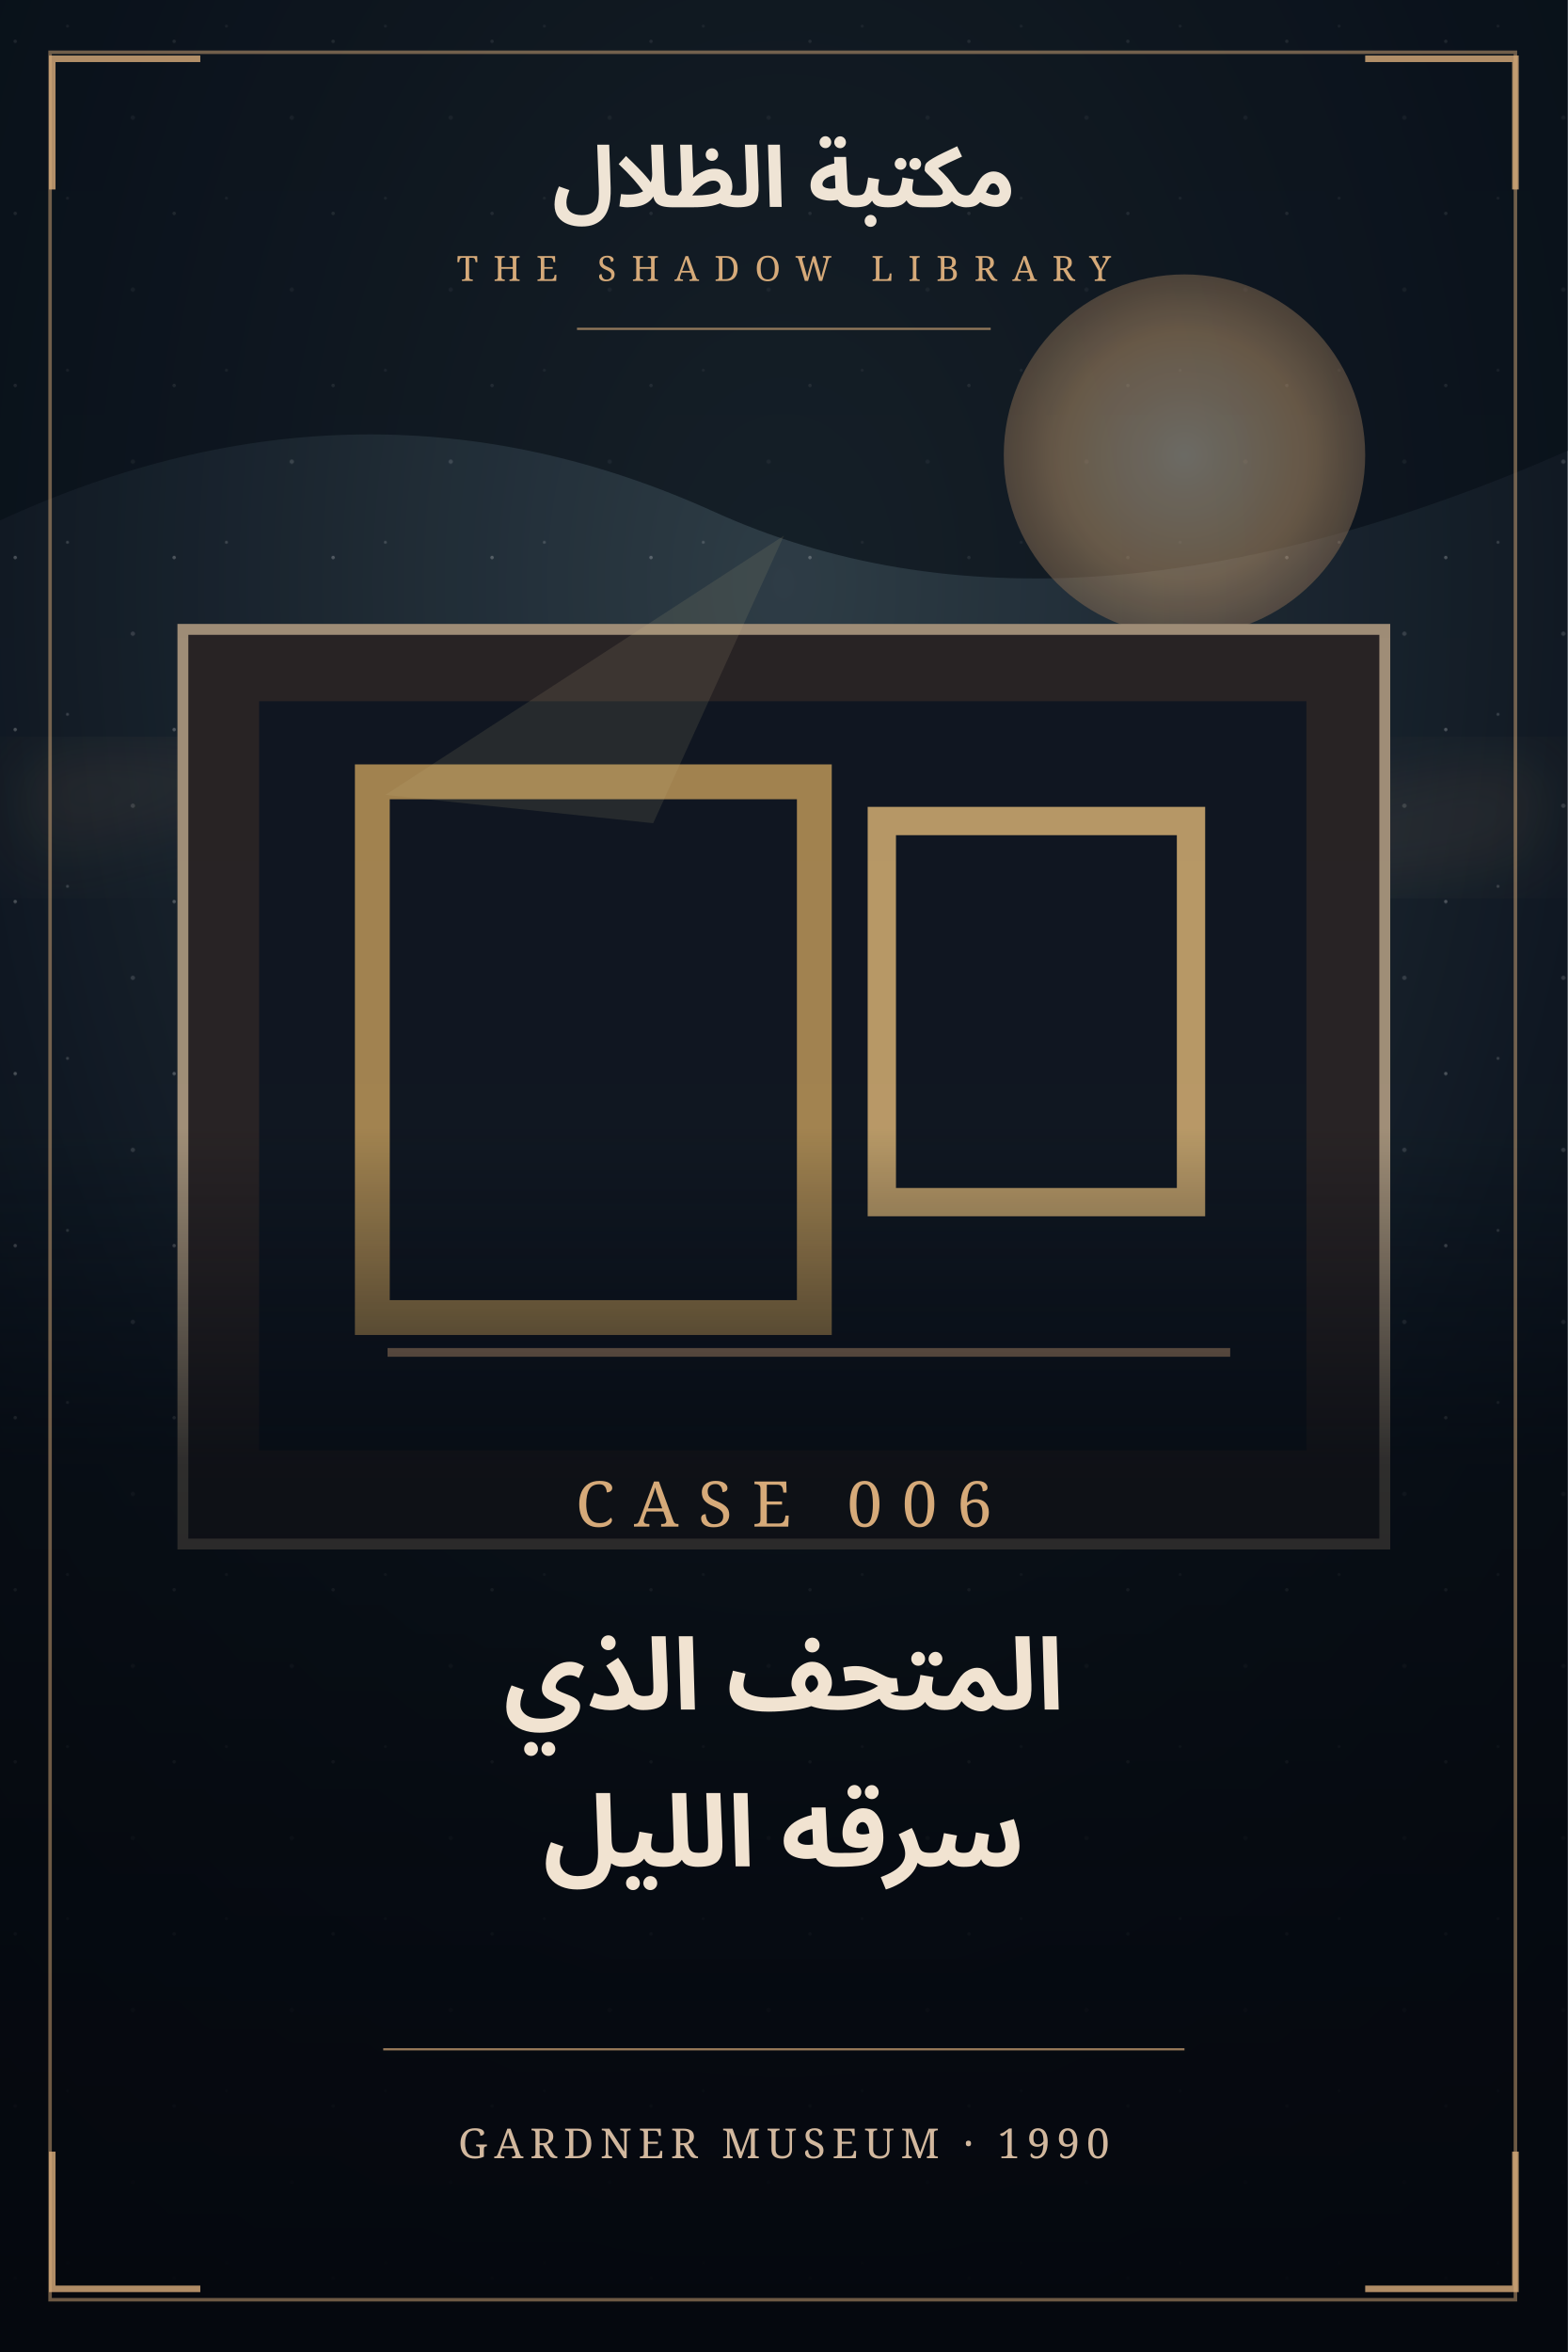
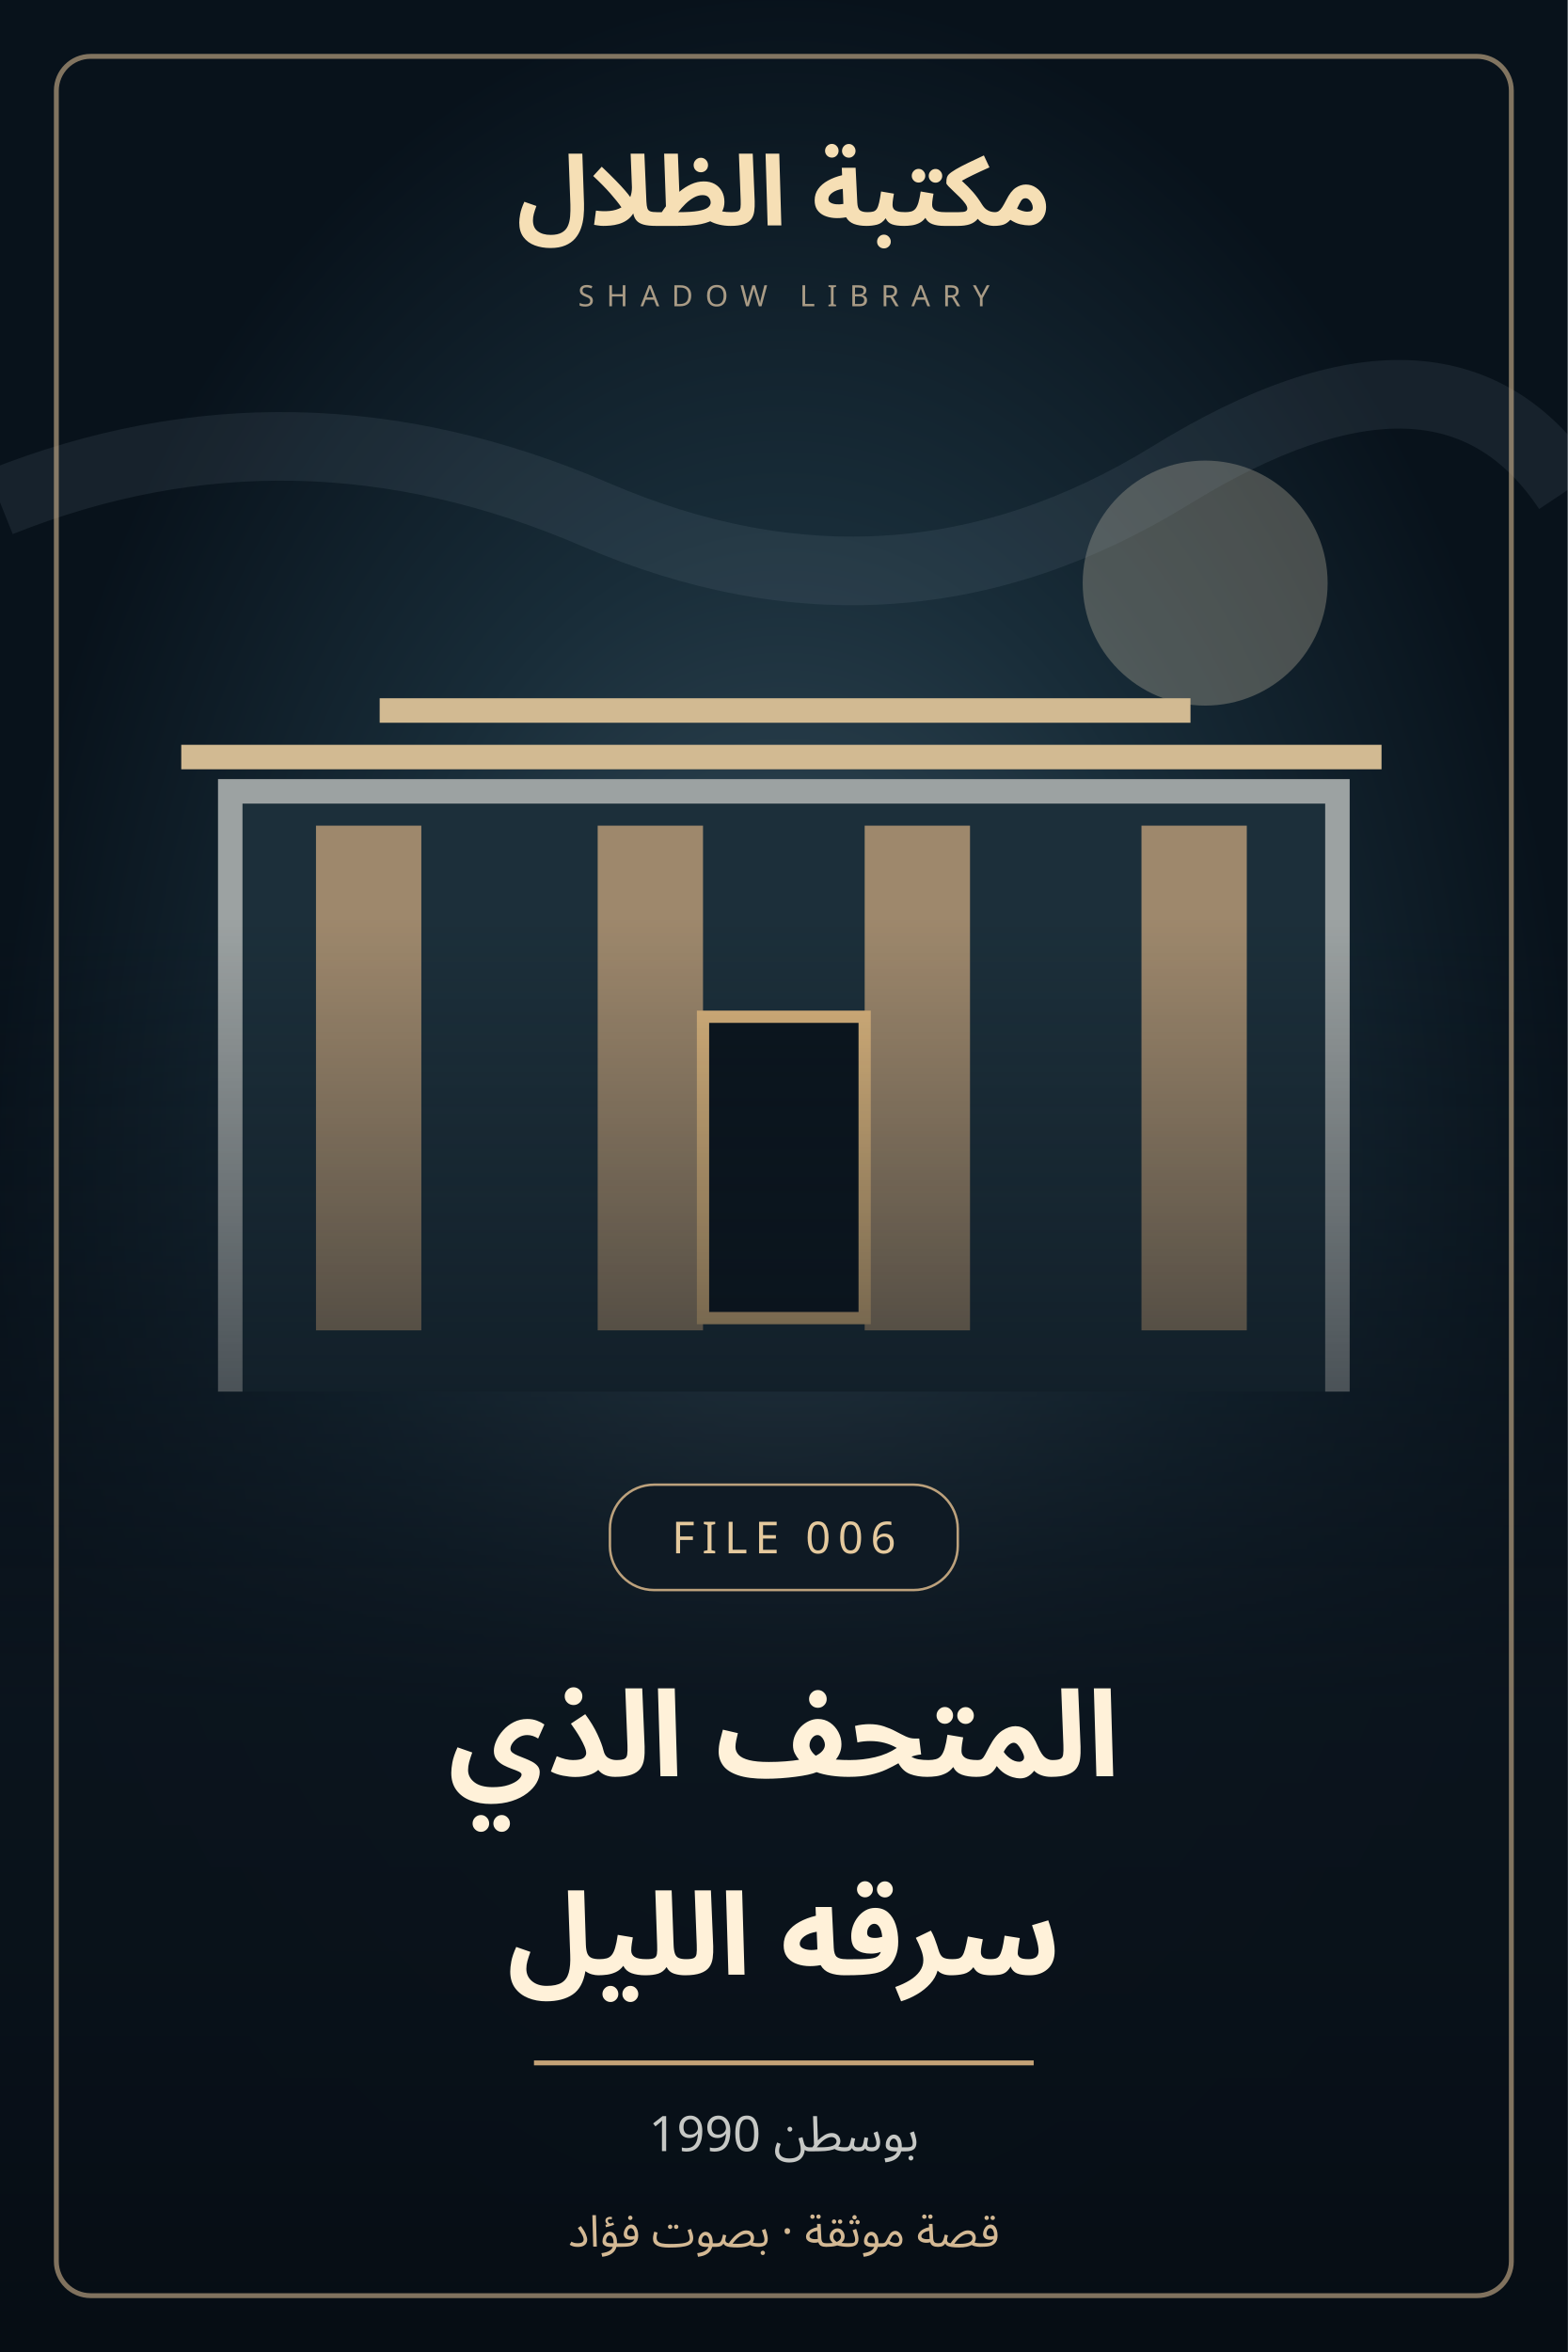
- <svg xmlns="http://www.w3.org/2000/svg" width="720" height="1080" viewBox="0 0 720 1080" role="img" aria-label="المتحف الذي سرقه الليل">
+ <svg xmlns="http://www.w3.org/2000/svg" width="640" height="960" viewBox="0 0 640 960" role="img" aria-label="المتحف الذي سرقه الليل">
  <defs>
-     <radialGradient id="sky" cx=".5" cy=".25" r=".8">
-       <stop stop-color="#31414a" />
-       <stop offset=".65" stop-color="#101923" />
-       <stop offset="1" stop-color="#070b12" />
+     <radialGradient id="bg">
+       <stop stop-color="#3b5260" />
+       <stop offset=".55" stop-color="#182c38" />
+       <stop offset="1" stop-color="#08121b" />
    </radialGradient>
-     <linearGradient id="vignette" x1="0" y1="0" x2="0" y2="1">
-       <stop stop-color="#000610" stop-opacity=".08" />
-       <stop offset=".48" stop-color="#000610" stop-opacity=".06" />
-       <stop offset=".62" stop-color="#050a11" stop-opacity=".75" />
-       <stop offset="1" stop-color="#05080e" />
+     <linearGradient id="fade" x1="0" y1="0" x2="0" y2="1">
+       <stop stop-color="#0b141d" stop-opacity="0" />
+       <stop offset=".55" stop-color="#0b141d" stop-opacity=".94" />
+       <stop offset="1" stop-color="#060d14" />
    </linearGradient>
-     <radialGradient id="moon">
-       <stop stop-color="#ded1b8" />
-       <stop offset=".68" stop-color="#d6aa79" />
-       <stop offset="1" stop-color="#987859" />
-     </radialGradient>
-     <pattern id="grain" width="73" height="79" patternUnits="userSpaceOnUse">
-       <circle cx="7" cy="19" r=".8" fill="#ffffff" opacity=".25" />
-       <circle cx="61" cy="54" r="1" fill="#ffffff" opacity=".15" />
-       <circle cx="31" cy="12" r=".7" fill="#ffffff" opacity=".17" />
-     </pattern>
-     <filter id="blur">
-       <feGaussianBlur stdDeviation="21" />
-     </filter>
  </defs>
-   <rect width="720" height="1080" fill="url(#sky)" />
-   <rect width="720" height="1080" fill="url(#grain)" />
-   <path d="M0 239Q167 162 328 235T720 207V0H0Z" fill="#081017" opacity=".64" />
-   <circle cx="544" cy="209" r="83" fill="url(#moon)" opacity=".48" />
-   <path d="M0 376Q159 313 296 377T720 364" fill="none" stroke="#d6aa79" stroke-width="43" opacity=".12" filter="url(#blur)" />
-   <path d="M84 289H636V709H84Z" fill="#2b2526" stroke="#aa977e" stroke-width="5" />
-   <path d="M119 322H600V666H119Z" fill="#111822" />
-   <rect x="171" y="359" width="203" height="246" fill="none" stroke="#ac8b54" stroke-width="16" />
-   <rect x="405" y="377" width="142" height="175" fill="none" stroke="#c3a26c" stroke-width="13" />
-   <path d="M178 621H565" stroke="#ad8a6c" stroke-width="4" />
-   <path d="M360 246L177 365L300 378Z" fill="#dccb94" opacity=".12" />
-   <rect x="0" y="0" width="720" height="1080" fill="url(#vignette)" />
-   <path d="M24 87V27H92M627 27H696V87M24 988v63h68m535 0h69v-63" fill="none" stroke="#d6aa79" stroke-width="3" opacity=".82" />
-   <rect x="23" y="24" width="673" height="1032" fill="none" stroke="#d6aa79" stroke-width="1.6" opacity=".5" />
-   <text x="360" y="95" font-size="39" font-family="Tahoma,'Noto Sans Arabic',sans-serif" font-weight="700" text-anchor="middle" direction="rtl" fill="#efe4d5">مكتبة الظلال</text>
-   <text x="360" y="129" font-size="16" text-anchor="middle" font-family="serif" letter-spacing="7" fill="#d6aa79">THE SHADOW LIBRARY</text>
-   <line x1="265" y1="151" x2="455" y2="151" stroke="#d6aa79" opacity=".65" />
-   <text x="360" y="701" text-anchor="middle" font-family="serif" font-size="29" letter-spacing="9" fill="#d6aa79">CASE 006</text>
-   <text x="360" y="785" font-family="Tahoma,'Noto Sans Arabic',sans-serif" font-size="46" font-weight="800" text-anchor="middle" direction="rtl" fill="#f1e3d1">المتحف الذي</text>
-   <text x="360" y="857" font-family="Tahoma,'Noto Sans Arabic',sans-serif" font-size="46" font-weight="800" text-anchor="middle" direction="rtl" fill="#f1e3d1">سرقه الليل</text>
-   <line x1="176" x2="544" y1="941" y2="941" stroke="#d6aa79" opacity=".7" />
-   <text x="360" y="991" font-family="serif" font-size="19" text-anchor="middle" letter-spacing="3" fill="#d2b89e">GARDNER MUSEUM · 1990</text>
+   <rect width="640" height="960" fill="url(#bg)" />
+   <circle cx="492" cy="238" r="50" fill="#e1d4b8" opacity=".28" />
+   <path d="M0 205Q120 157 243 210T478 194T640 200" stroke="#899da8" stroke-width="28" opacity=".12" fill="none" />
+   <path d="M94 568V323H546V568" fill="#1c2f3a" stroke="#9ca2a2" stroke-width="10" />
+   <path d="M74 309H564M155 290H486" stroke="#d2ba92" stroke-width="10" />
+   <g fill="#9e886c">
+     <rect x="129" y="337" width="43" height="206" />
+     <rect x="244" y="337" width="43" height="206" />
+     <rect x="353" y="337" width="43" height="206" />
+     <rect x="466" y="337" width="43" height="206" />
+   </g>
+   <rect x="287" y="415" width="66" height="123" fill="#0b151e" stroke="#dfb87f" stroke-width="5" />
+   <rect x="0" y="375" width="640" height="585" fill="url(#fade)" />
+   <rect x="23" y="23" width="594" height="914" rx="14" stroke="#cbb08b" stroke-opacity=".62" stroke-width="2" fill="none" />
+   <text x="320" y="92" text-anchor="middle" font-size="40" font-weight="bold" font-family="Noto Sans Arabic,Tahoma,sans-serif" fill="#f6dfb5" direction="rtl">مكتبة الظلال</text>
+   <text x="320" y="125" text-anchor="middle" font-size="12" letter-spacing="5" font-family="sans-serif" fill="#aa9c86">SHADOW LIBRARY</text>
+   <rect x="249" y="606" rx="18" width="142" height="43" stroke="#bca17c" fill="#0f1a24" />
+   <text x="320" y="634" font-family="sans-serif" font-size="18" letter-spacing="3" fill="#e5c99d" text-anchor="middle">FILE 006</text>
+   <text x="320" y="725" font-size="49" font-family="Noto Sans Arabic,Tahoma,sans-serif" font-weight="bold" text-anchor="middle" direction="rtl" fill="#fff1d9">المتحف الذي</text>
+   <text x="320" y="806" font-size="47" font-family="Noto Sans Arabic,Tahoma,sans-serif" font-weight="bold" text-anchor="middle" direction="rtl" fill="#fff1d9">سرقه الليل</text>
+   <line x1="218" y1="842" x2="422" y2="842" stroke="#c4a377" stroke-width="2" />
+   <text x="320" y="878" text-anchor="middle" font-size="20" font-family="Noto Sans Arabic,Tahoma,sans-serif" direction="rtl" fill="#c6c8c5">بوسطن 1990</text>
+   <text x="320" y="917" text-anchor="middle" font-size="18" font-family="Noto Sans Arabic,Tahoma,sans-serif" direction="rtl" fill="#d4b994">قصة موثقة · بصوت فؤاد</text>
</svg>
